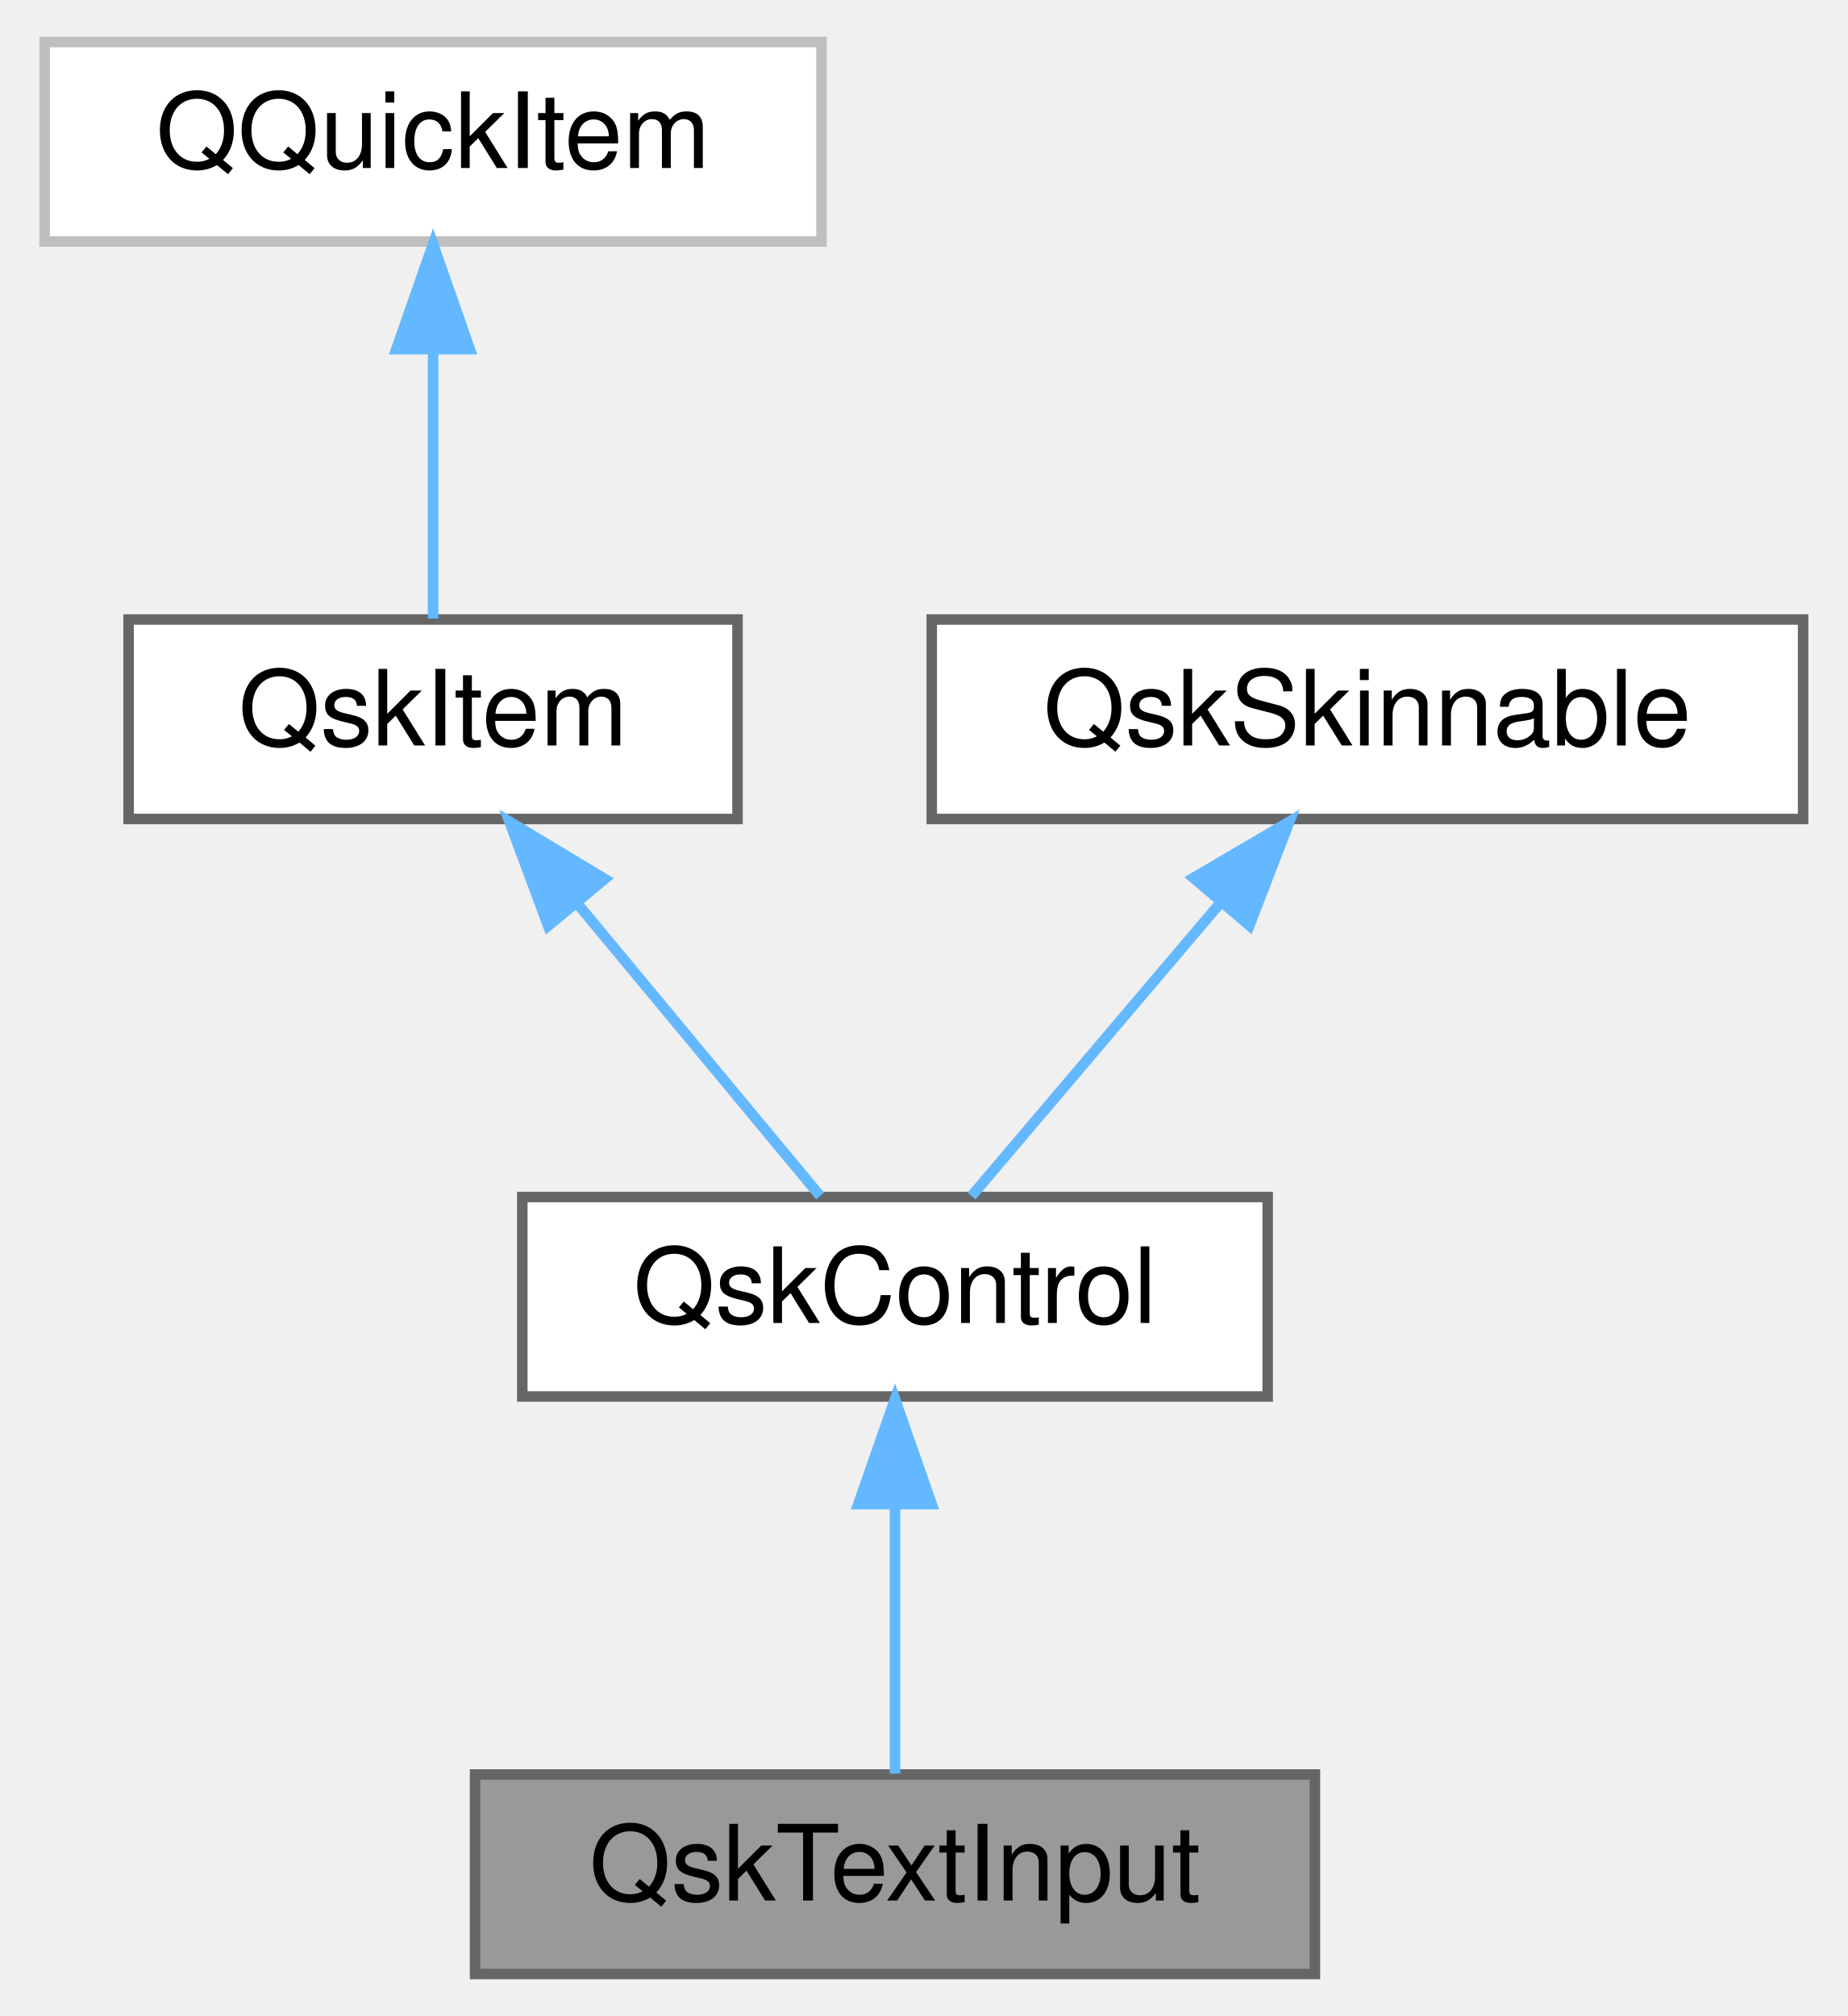
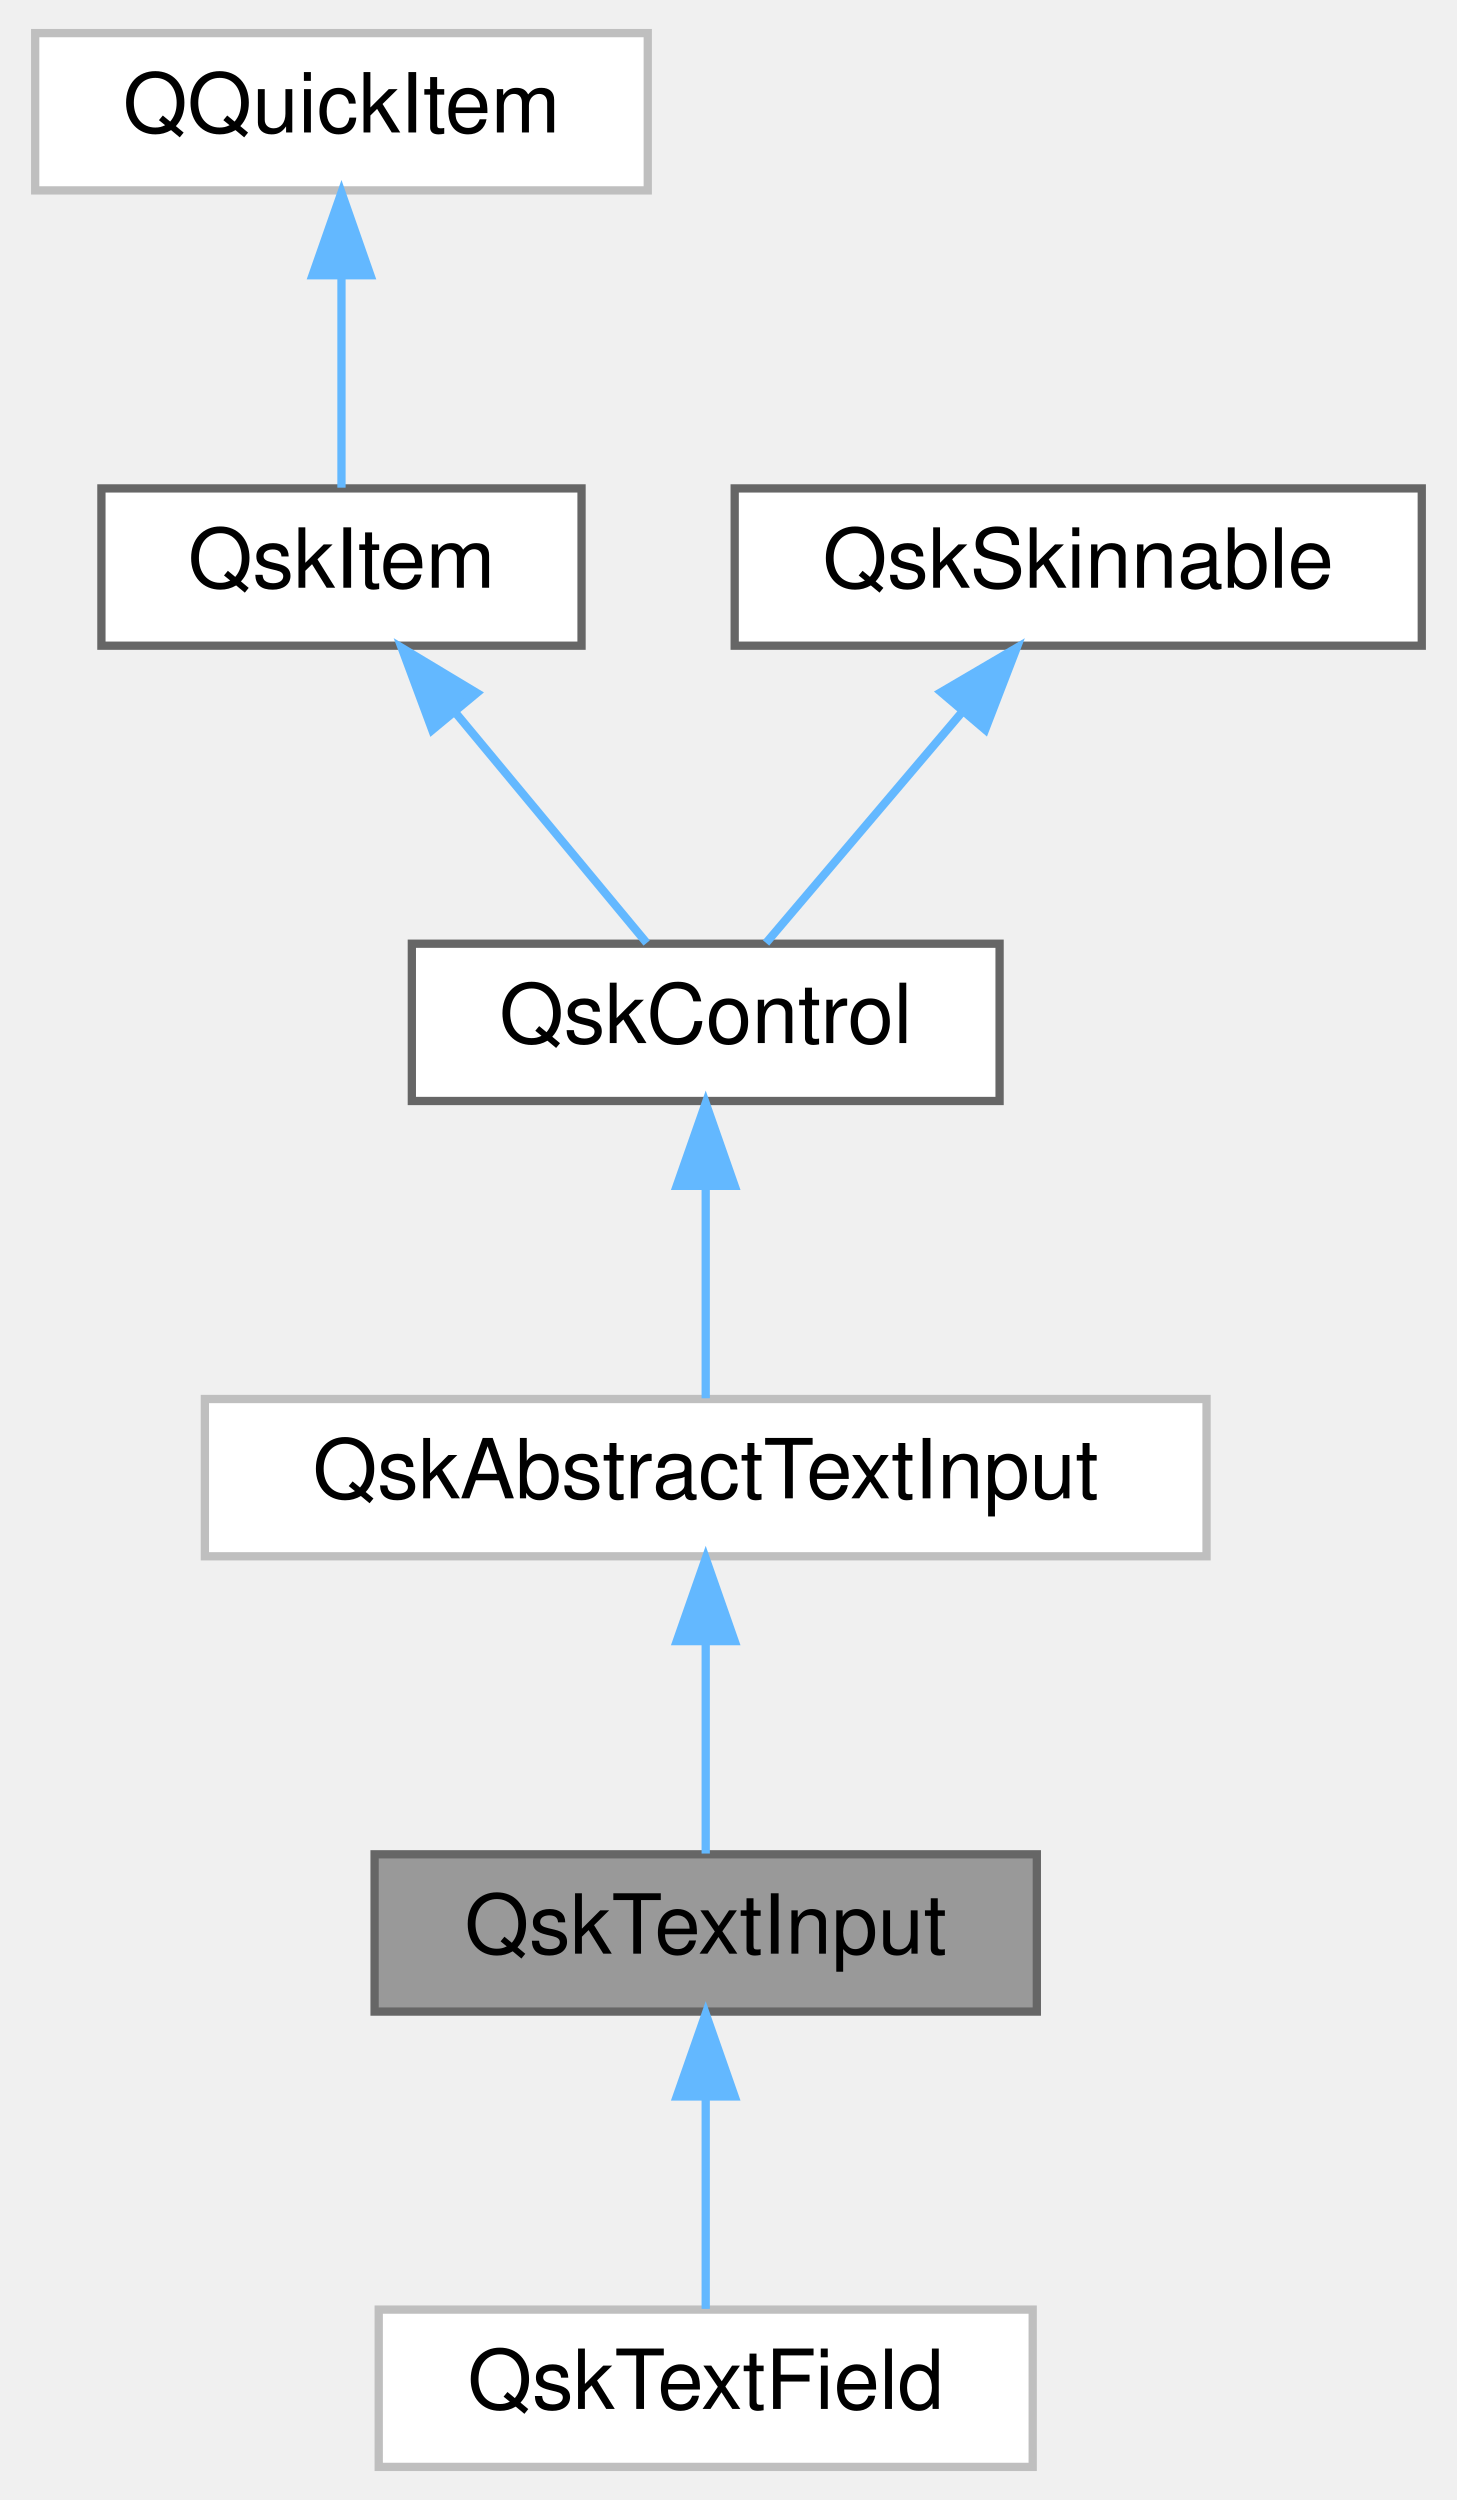
- <svg xmlns="http://www.w3.org/2000/svg" xmlns:xlink="http://www.w3.org/1999/xlink" width="176pt" height="192pt" viewBox="0.00 0.00 175.50 192.00">
-   <g id="graph0" class="graph" transform="scale(1 1) rotate(0) translate(4 188)">
+ <svg xmlns="http://www.w3.org/2000/svg" xmlns:xlink="http://www.w3.org/1999/xlink" width="176pt" height="302pt" viewBox="0.00 0.00 175.50 302.00">
+   <g id="graph0" class="graph" transform="scale(1 1) rotate(0) translate(4 298)">
    <g id="Node000001" class="node">
      <g id="a_Node000001">
        <a xlink:title=" ">
-           <polygon fill="#999999" stroke="#666666" points="121,-19 41,-19 41,0 121,0 121,-19" />
-           <text text-anchor="middle" x="81" y="-7" font-family="Helvetica,sans-Serif" font-size="10.00">QskTextInput</text>
+           <polygon fill="#999999" stroke="#666666" points="121,-74 41,-74 41,-55 121,-55 121,-74" />
+           <text text-anchor="middle" x="81" y="-62" font-family="Helvetica,sans-Serif" font-size="10.00">QskTextInput</text>
+         </a>
+       </g>
+     </g>
+     <g id="Node000007" class="node">
+       <g id="a_Node000007">
+         <a xlink:href="classQskTextField.html" target="_top" xlink:title=" ">
+           <polygon fill="white" stroke="#bfbfbf" points="120.5,-19 41.5,-19 41.5,0 120.5,0 120.5,-19" />
+           <text text-anchor="middle" x="81" y="-7" font-family="Helvetica,sans-Serif" font-size="10.00">QskTextField</text>
+         </a>
+       </g>
+     </g>
+     <g id="edge6_Node000001_Node000007" class="edge">
+       <g id="a_edge6_Node000001_Node000007">
+         <a xlink:title=" ">
+           <path fill="none" stroke="#63b8ff" d="M81,-44.66C81,-35.93 81,-25.99 81,-19.09" />
+           <polygon fill="#63b8ff" stroke="#63b8ff" points="77.5,-44.75 81,-54.75 84.5,-44.75 77.5,-44.75" />
        </a>
      </g>
    </g>
    <g id="Node000002" class="node">
      <g id="a_Node000002">
-         <a xlink:href="classQskControl.html" target="_top" xlink:title="Base class of all controls.">
-           <polygon fill="white" stroke="#666666" points="116.5,-74 45.5,-74 45.5,-55 116.5,-55 116.5,-74" />
-           <text text-anchor="middle" x="81" y="-62" font-family="Helvetica,sans-Serif" font-size="10.00">QskControl</text>
+         <a xlink:href="classQskAbstractTextInput.html" target="_top" xlink:title=" ">
+           <polygon fill="white" stroke="#bfbfbf" points="141.5,-129 20.5,-129 20.5,-110 141.5,-110 141.5,-129" />
+           <text text-anchor="middle" x="81" y="-117" font-family="Helvetica,sans-Serif" font-size="10.00">QskAbstractTextInput</text>
        </a>
      </g>
    </g>
    <g id="edge1_Node000001_Node000002" class="edge">
      <g id="a_edge1_Node000001_Node000002">
        <a xlink:title=" ">
-           <path fill="none" stroke="#63b8ff" d="M81,-44.66C81,-35.93 81,-25.99 81,-19.09" />
-           <polygon fill="#63b8ff" stroke="#63b8ff" points="77.5,-44.75 81,-54.75 84.5,-44.75 77.5,-44.75" />
+           <path fill="none" stroke="#63b8ff" d="M81,-99.66C81,-90.93 81,-80.99 81,-74.09" />
+           <polygon fill="#63b8ff" stroke="#63b8ff" points="77.5,-99.75 81,-109.75 84.5,-99.75 77.5,-99.75" />
        </a>
      </g>
    </g>
    <g id="Node000003" class="node">
      <g id="a_Node000003">
-         <a xlink:href="classQskItem.html" target="_top" xlink:title=" ">
-           <polygon fill="white" stroke="#666666" points="66,-129 8,-129 8,-110 66,-110 66,-129" />
-           <text text-anchor="middle" x="37" y="-117" font-family="Helvetica,sans-Serif" font-size="10.00">QskItem</text>
+         <a xlink:href="classQskControl.html" target="_top" xlink:title="Base class of all controls.">
+           <polygon fill="white" stroke="#666666" points="116.5,-184 45.5,-184 45.5,-165 116.5,-165 116.5,-184" />
+           <text text-anchor="middle" x="81" y="-172" font-family="Helvetica,sans-Serif" font-size="10.00">QskControl</text>
        </a>
      </g>
    </g>
    <g id="edge2_Node000002_Node000003" class="edge">
      <g id="a_edge2_Node000002_Node000003">
        <a xlink:title=" ">
-           <path fill="none" stroke="#63b8ff" d="M50.73,-101.96C58.4,-92.72 67.63,-81.6 73.87,-74.09" />
-           <polygon fill="#63b8ff" stroke="#63b8ff" points="47.96,-99.82 44.27,-109.75 53.35,-104.29 47.96,-99.82" />
+           <path fill="none" stroke="#63b8ff" d="M81,-154.66C81,-145.93 81,-135.99 81,-129.09" />
+           <polygon fill="#63b8ff" stroke="#63b8ff" points="77.5,-154.75 81,-164.75 84.5,-154.75 77.5,-154.75" />
        </a>
      </g>
    </g>
    <g id="Node000004" class="node">
      <g id="a_Node000004">
-         <a xlink:title=" ">
-           <polygon fill="white" stroke="#bfbfbf" points="74,-184 0,-184 0,-165 74,-165 74,-184" />
-           <text text-anchor="middle" x="37" y="-172" font-family="Helvetica,sans-Serif" font-size="10.00">QQuickItem</text>
+         <a xlink:href="classQskItem.html" target="_top" xlink:title=" ">
+           <polygon fill="white" stroke="#666666" points="66,-239 8,-239 8,-220 66,-220 66,-239" />
+           <text text-anchor="middle" x="37" y="-227" font-family="Helvetica,sans-Serif" font-size="10.00">QskItem</text>
        </a>
      </g>
    </g>
    <g id="edge3_Node000003_Node000004" class="edge">
      <g id="a_edge3_Node000003_Node000004">
        <a xlink:title=" ">
-           <path fill="none" stroke="#63b8ff" d="M37,-154.66C37,-145.93 37,-135.99 37,-129.09" />
-           <polygon fill="#63b8ff" stroke="#63b8ff" points="33.5,-154.75 37,-164.75 40.5,-154.75 33.5,-154.75" />
+           <path fill="none" stroke="#63b8ff" d="M50.73,-211.96C58.4,-202.72 67.63,-191.6 73.87,-184.09" />
+           <polygon fill="#63b8ff" stroke="#63b8ff" points="47.96,-209.82 44.27,-219.75 53.35,-214.29 47.96,-209.82" />
        </a>
      </g>
    </g>
    <g id="Node000005" class="node">
      <g id="a_Node000005">
-         <a xlink:href="classQskSkinnable.html" target="_top" xlink:title=" ">
-           <polygon fill="white" stroke="#666666" points="167.5,-129 84.5,-129 84.5,-110 167.5,-110 167.5,-129" />
-           <text text-anchor="middle" x="126" y="-117" font-family="Helvetica,sans-Serif" font-size="10.00">QskSkinnable</text>
+         <a xlink:title=" ">
+           <polygon fill="white" stroke="#bfbfbf" points="74,-294 0,-294 0,-275 74,-275 74,-294" />
+           <text text-anchor="middle" x="37" y="-282" font-family="Helvetica,sans-Serif" font-size="10.00">QQuickItem</text>
        </a>
      </g>
    </g>
-     <g id="edge4_Node000002_Node000005" class="edge">
-       <g id="a_edge4_Node000002_Node000005">
+     <g id="edge4_Node000004_Node000005" class="edge">
+       <g id="a_edge4_Node000004_Node000005">
        <a xlink:title=" ">
-           <path fill="none" stroke="#63b8ff" d="M111.95,-101.96C104.11,-92.72 94.67,-81.6 88.29,-74.09" />
-           <polygon fill="#63b8ff" stroke="#63b8ff" points="109.43,-104.39 118.57,-109.75 114.76,-99.86 109.43,-104.39" />
+           <path fill="none" stroke="#63b8ff" d="M37,-264.66C37,-255.93 37,-245.99 37,-239.09" />
+           <polygon fill="#63b8ff" stroke="#63b8ff" points="33.5,-264.75 37,-274.75 40.5,-264.75 33.5,-264.75" />
+         </a>
+       </g>
+     </g>
+     <g id="Node000006" class="node">
+       <g id="a_Node000006">
+         <a xlink:href="classQskSkinnable.html" target="_top" xlink:title=" ">
+           <polygon fill="white" stroke="#666666" points="167.5,-239 84.5,-239 84.5,-220 167.5,-220 167.5,-239" />
+           <text text-anchor="middle" x="126" y="-227" font-family="Helvetica,sans-Serif" font-size="10.00">QskSkinnable</text>
+         </a>
+       </g>
+     </g>
+     <g id="edge5_Node000003_Node000006" class="edge">
+       <g id="a_edge5_Node000003_Node000006">
+         <a xlink:title=" ">
+           <path fill="none" stroke="#63b8ff" d="M111.95,-211.96C104.11,-202.72 94.67,-191.6 88.29,-184.09" />
+           <polygon fill="#63b8ff" stroke="#63b8ff" points="109.43,-214.39 118.57,-219.75 114.76,-209.86 109.43,-214.39" />
        </a>
      </g>
    </g>
  </g>
</svg>
